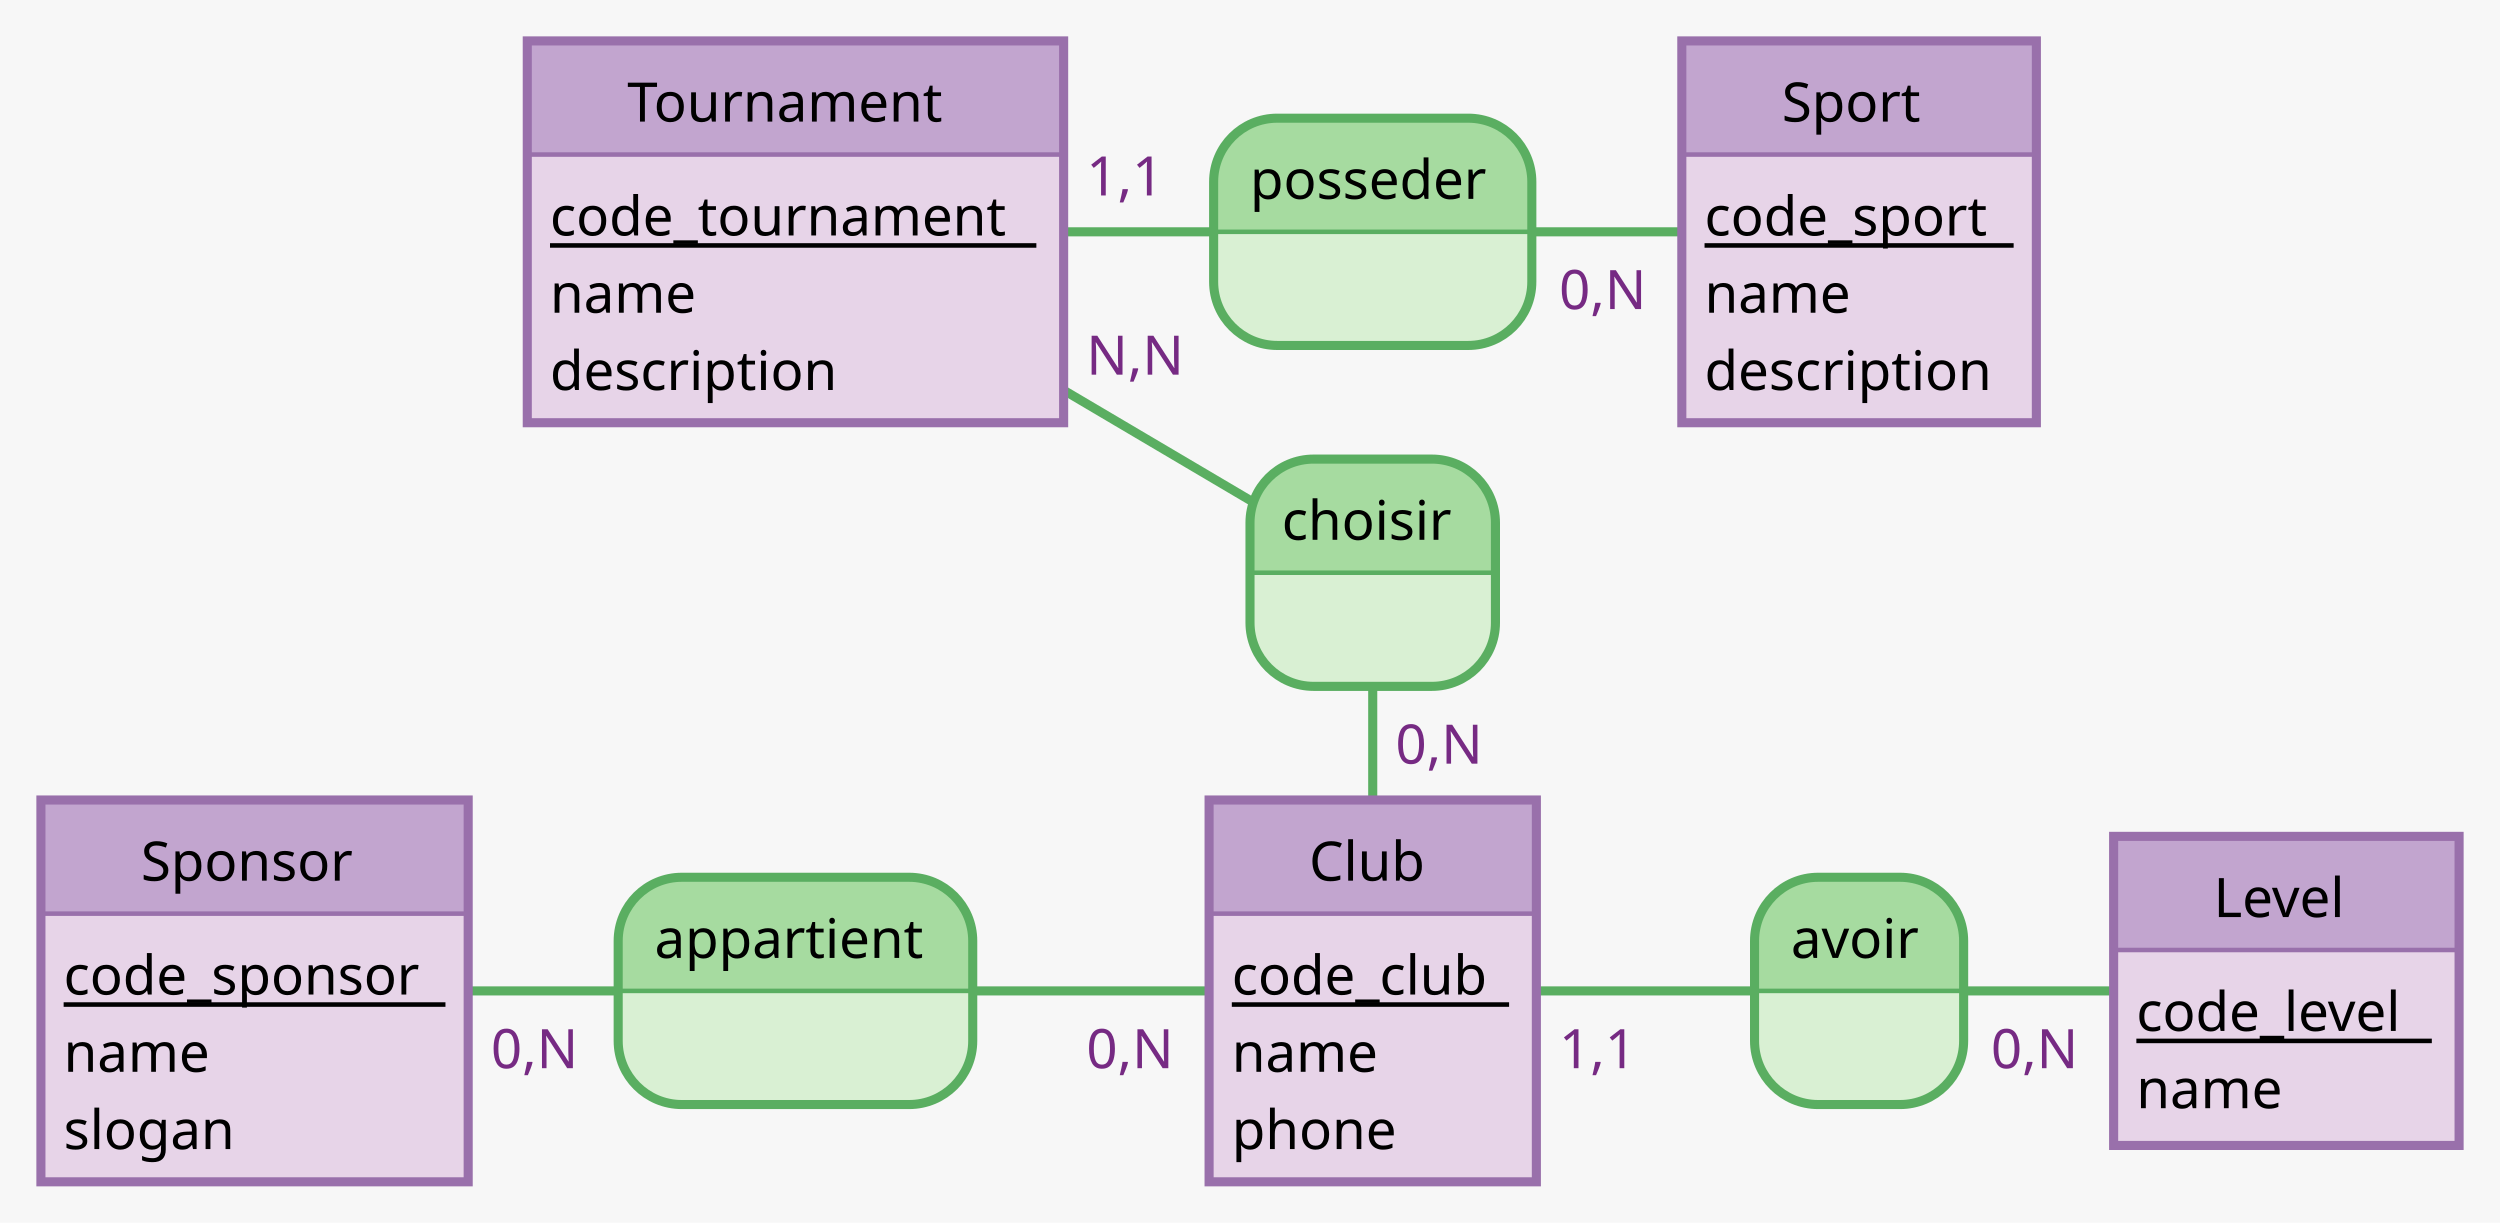
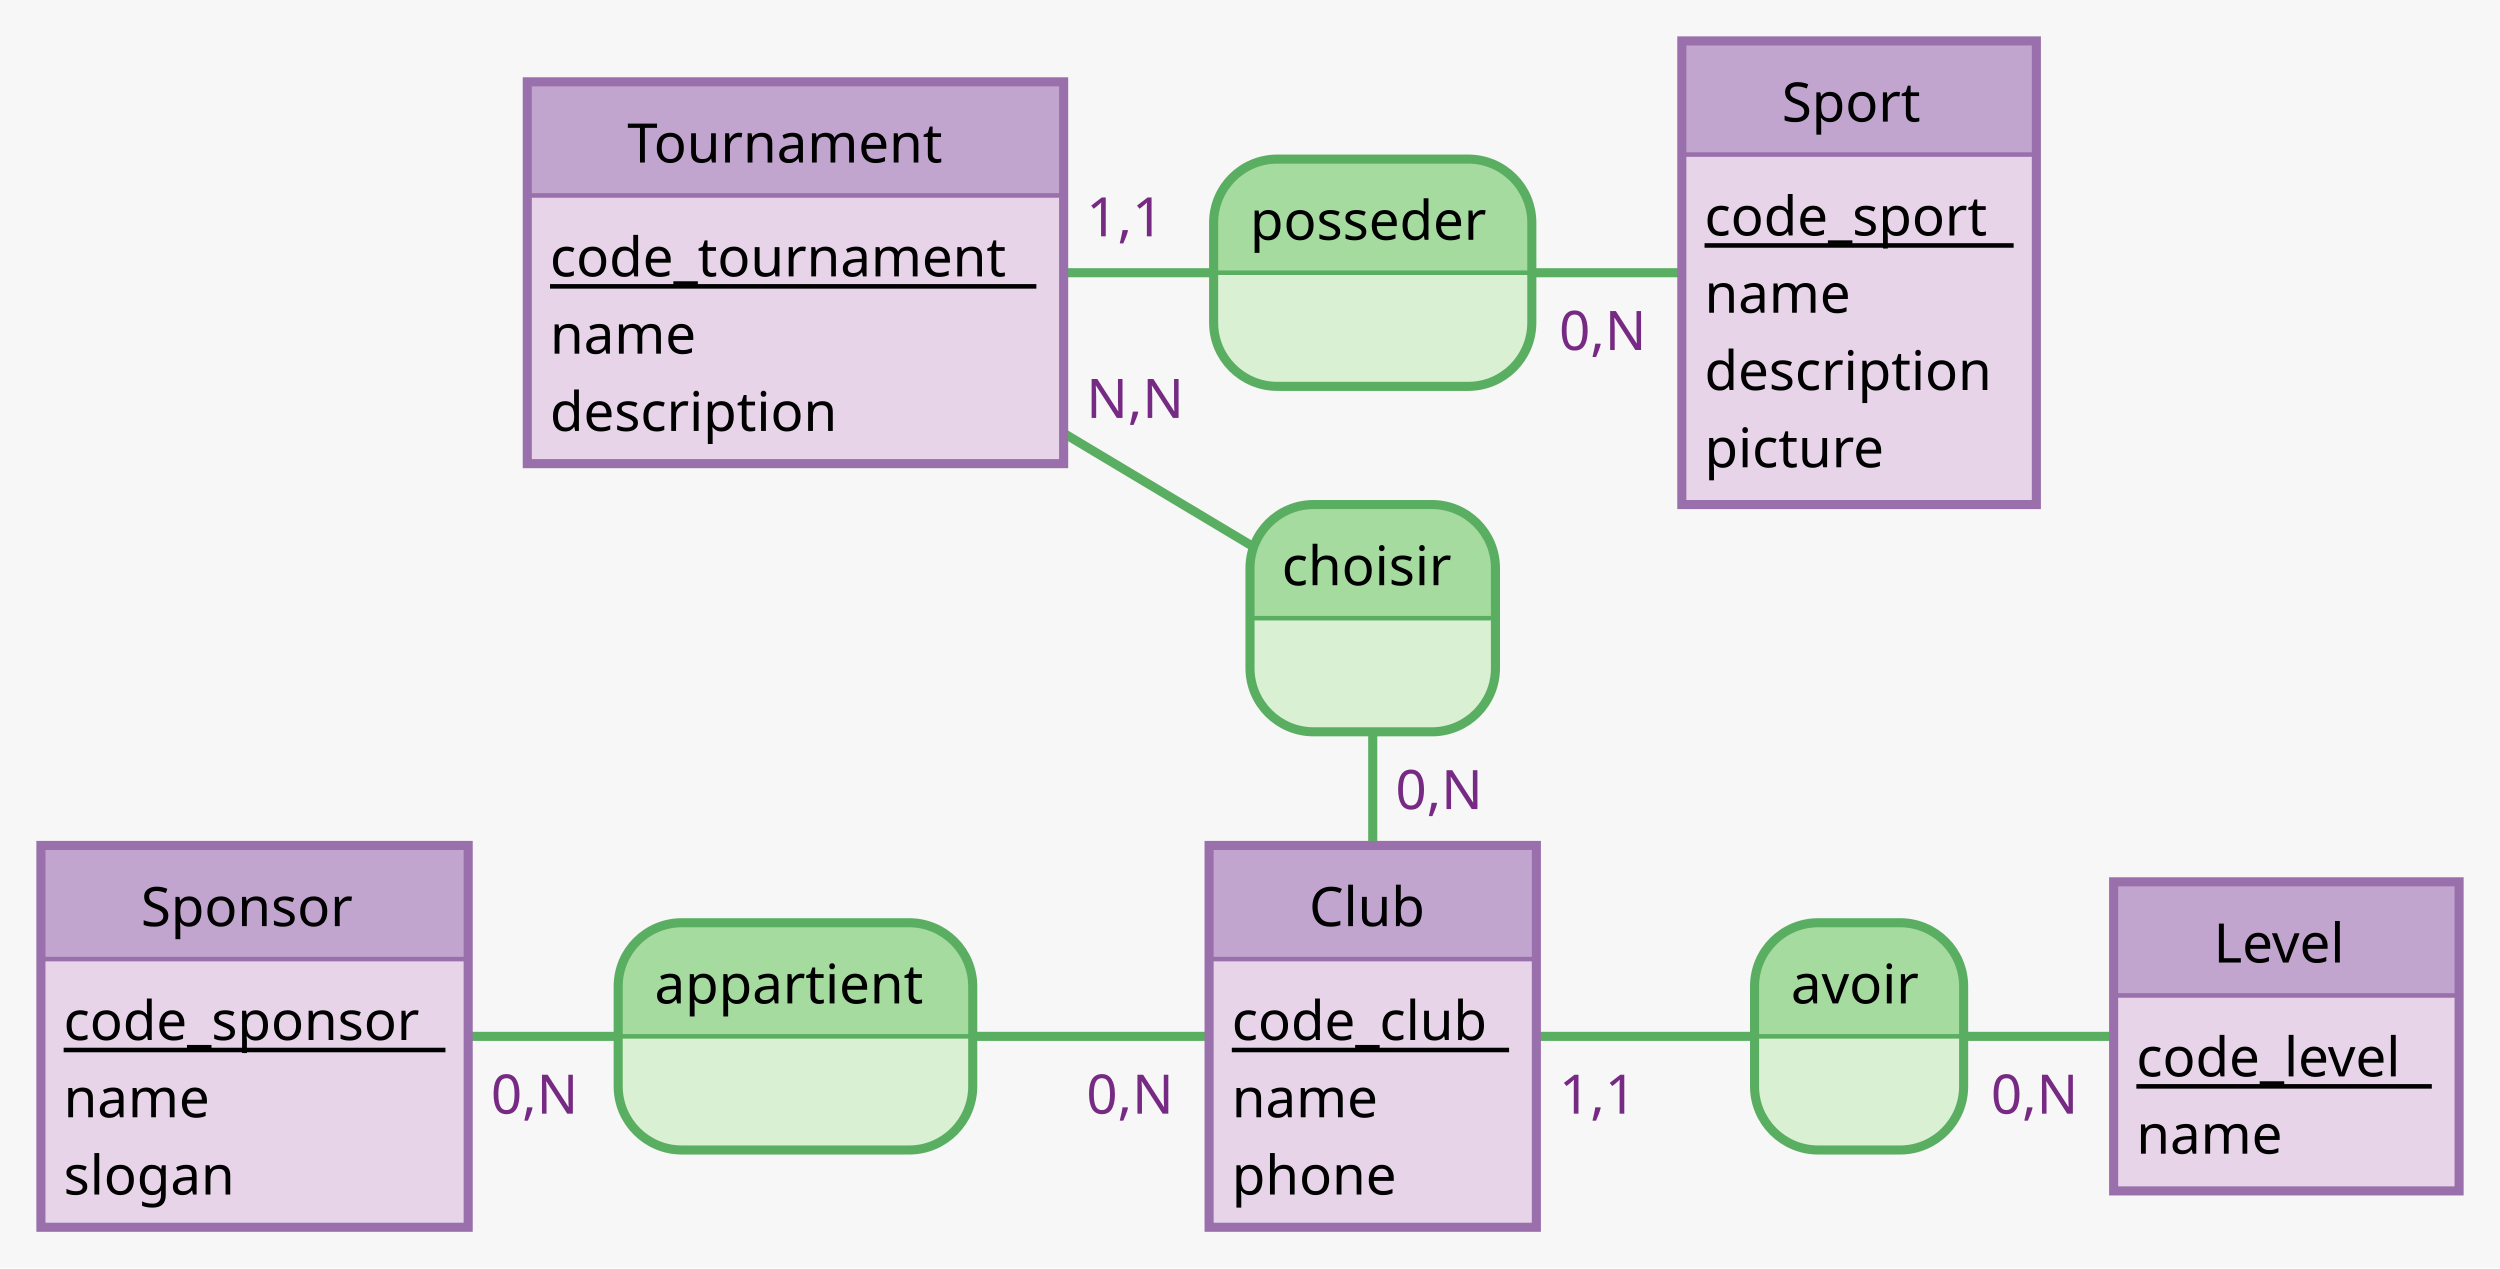
- <svg xmlns="http://www.w3.org/2000/svg" width="550" height="269" viewBox="0 0 550 269">
-   <rect id="frame" x="0" y="0" width="550" height="269" fill="#f7f7f7" stroke="none" stroke-width="0" />
+ <svg xmlns="http://www.w3.org/2000/svg" width="550" height="279" viewBox="0 0 550 279">
+   <rect id="frame" x="0" y="0" width="550" height="279" fill="#f7f7f7" stroke="none" stroke-width="0" />
  <g>
-     <line x1="409" y1="51" x2="302" y2="51" stroke="#5aae61" stroke-width="2" />
-     <text x="343" y="68" fill="#762a83" font-family="Verdana" font-size="12">0,N</text>
-     <line x1="175" y1="51" x2="302" y2="51" stroke="#5aae61" stroke-width="2" />
-     <text x="239" y="43" fill="#762a83" font-family="Verdana" font-size="12">1,1</text>
+     <line x1="409" y1="60" x2="302" y2="60" stroke="#5aae61" stroke-width="2" />
+     <text x="343" y="77" fill="#762a83" font-family="Verdana" font-size="12">0,N</text>
+     <line x1="175" y1="60" x2="302" y2="60" stroke="#5aae61" stroke-width="2" />
+     <text x="239" y="52" fill="#762a83" font-family="Verdana" font-size="12">1,1</text>
    <g>
-       <path d="M323 26 a14 14 90 0 1 14 14 V51 h-70 V40 a14 14 90 0 1 14 -14" fill="#a6dba0" stroke="#a6dba0" stroke-width="0" />
-       <path d="M337 51 v11 a14 14 90 0 1 -14 14 H281 a14 14 90 0 1 -14 -14 V51 H70" fill="#d9f0d3" stroke="#d9f0d3" stroke-width="0" />
-       <rect x="267" y="26" width="70" height="50" fill="none" rx="14" stroke="#5aae61" stroke-width="2" />
-       <line x1="267" y1="51" x2="337" y2="51" stroke="#5aae61" stroke-width="1" />
-       <text x="275" y="43.75" fill="#000" font-family="Verdana" font-size="12">posseder</text>
+       <path d="M323 35 a14 14 90 0 1 14 14 V60 h-70 V49 a14 14 90 0 1 14 -14" fill="#a6dba0" stroke="#a6dba0" stroke-width="0" />
+       <path d="M337 60 v11 a14 14 90 0 1 -14 14 H281 a14 14 90 0 1 -14 -14 V60 H70" fill="#d9f0d3" stroke="#d9f0d3" stroke-width="0" />
+       <rect x="267" y="35" width="70" height="50" fill="none" rx="14" stroke="#5aae61" stroke-width="2" />
+       <line x1="267" y1="60" x2="337" y2="60" stroke="#5aae61" stroke-width="1" />
+       <text x="275" y="52.75" fill="#000" font-family="Verdana" font-size="12">posseder</text>
    </g>
  </g>
  <g>
-     <line x1="175" y1="51" x2="302" y2="126" stroke="#5aae61" stroke-width="2" />
-     <text x="239" y="82.42" fill="#762a83" font-family="Verdana" font-size="12">N,N</text>
-     <line x1="302" y1="218" x2="302" y2="126" stroke="#5aae61" stroke-width="2" />
-     <text x="307" y="168" fill="#762a83" font-family="Verdana" font-size="12">0,N</text>
+     <line x1="175" y1="60" x2="302" y2="136" stroke="#5aae61" stroke-width="2" />
+     <text x="239" y="91.94" fill="#762a83" font-family="Verdana" font-size="12">N,N</text>
+     <line x1="302" y1="228" x2="302" y2="136" stroke="#5aae61" stroke-width="2" />
+     <text x="307" y="178" fill="#762a83" font-family="Verdana" font-size="12">0,N</text>
    <g>
-       <path d="M315 101 a14 14 90 0 1 14 14 V126 h-54 V115 a14 14 90 0 1 14 -14" fill="#a6dba0" stroke="#a6dba0" stroke-width="0" />
-       <path d="M329 126 v11 a14 14 90 0 1 -14 14 H289 a14 14 90 0 1 -14 -14 V126 H54" fill="#d9f0d3" stroke="#d9f0d3" stroke-width="0" />
-       <rect x="275" y="101" width="54" height="50" fill="none" rx="14" stroke="#5aae61" stroke-width="2" />
-       <line x1="275" y1="126" x2="329" y2="126" stroke="#5aae61" stroke-width="1" />
-       <text x="282" y="118.75" fill="#000" font-family="Verdana" font-size="12">choisir</text>
+       <path d="M315 111 a14 14 90 0 1 14 14 V136 h-54 V125 a14 14 90 0 1 14 -14" fill="#a6dba0" stroke="#a6dba0" stroke-width="0" />
+       <path d="M329 136 v11 a14 14 90 0 1 -14 14 H289 a14 14 90 0 1 -14 -14 V136 H54" fill="#d9f0d3" stroke="#d9f0d3" stroke-width="0" />
+       <rect x="275" y="111" width="54" height="50" fill="none" rx="14" stroke="#5aae61" stroke-width="2" />
+       <line x1="275" y1="136" x2="329" y2="136" stroke="#5aae61" stroke-width="1" />
+       <text x="282" y="128.75" fill="#000" font-family="Verdana" font-size="12">choisir</text>
    </g>
  </g>
  <g>
-     <line x1="56" y1="218" x2="175" y2="218" stroke="#5aae61" stroke-width="2" />
-     <text x="108" y="235" fill="#762a83" font-family="Verdana" font-size="12">0,N</text>
-     <line x1="302" y1="218" x2="175" y2="218" stroke="#5aae61" stroke-width="2" />
-     <text x="239" y="235" fill="#762a83" font-family="Verdana" font-size="12">0,N</text>
+     <line x1="56" y1="228" x2="175" y2="228" stroke="#5aae61" stroke-width="2" />
+     <text x="108" y="245" fill="#762a83" font-family="Verdana" font-size="12">0,N</text>
+     <line x1="302" y1="228" x2="175" y2="228" stroke="#5aae61" stroke-width="2" />
+     <text x="239" y="245" fill="#762a83" font-family="Verdana" font-size="12">0,N</text>
    <g>
-       <path d="M200 193 a14 14 90 0 1 14 14 V218 h-78 V207 a14 14 90 0 1 14 -14" fill="#a6dba0" stroke="#a6dba0" stroke-width="0" />
-       <path d="M214 218 v11 a14 14 90 0 1 -14 14 H150 a14 14 90 0 1 -14 -14 V218 H78" fill="#d9f0d3" stroke="#d9f0d3" stroke-width="0" />
-       <rect x="136" y="193" width="78" height="50" fill="none" rx="14" stroke="#5aae61" stroke-width="2" />
-       <line x1="136" y1="218" x2="214" y2="218" stroke="#5aae61" stroke-width="1" />
-       <text x="144" y="210.75" fill="#000" font-family="Verdana" font-size="12">appartient</text>
+       <path d="M200 203 a14 14 90 0 1 14 14 V228 h-78 V217 a14 14 90 0 1 14 -14" fill="#a6dba0" stroke="#a6dba0" stroke-width="0" />
+       <path d="M214 228 v11 a14 14 90 0 1 -14 14 H150 a14 14 90 0 1 -14 -14 V228 H78" fill="#d9f0d3" stroke="#d9f0d3" stroke-width="0" />
+       <rect x="136" y="203" width="78" height="50" fill="none" rx="14" stroke="#5aae61" stroke-width="2" />
+       <line x1="136" y1="228" x2="214" y2="228" stroke="#5aae61" stroke-width="1" />
+       <text x="144" y="220.75" fill="#000" font-family="Verdana" font-size="12">appartient</text>
    </g>
  </g>
  <g>
-     <line x1="302" y1="218" x2="409" y2="218" stroke="#5aae61" stroke-width="2" />
-     <text x="343" y="235" fill="#762a83" font-family="Verdana" font-size="12">1,1</text>
-     <line x1="503" y1="218" x2="409" y2="218" stroke="#5aae61" stroke-width="2" />
-     <text x="438" y="235" fill="#762a83" font-family="Verdana" font-size="12">0,N</text>
+     <line x1="302" y1="228" x2="409" y2="228" stroke="#5aae61" stroke-width="2" />
+     <text x="343" y="245" fill="#762a83" font-family="Verdana" font-size="12">1,1</text>
+     <line x1="503" y1="228" x2="409" y2="228" stroke="#5aae61" stroke-width="2" />
+     <text x="438" y="245" fill="#762a83" font-family="Verdana" font-size="12">0,N</text>
    <g>
-       <path d="M418 193 a14 14 90 0 1 14 14 V218 h-46 V207 a14 14 90 0 1 14 -14" fill="#a6dba0" stroke="#a6dba0" stroke-width="0" />
-       <path d="M432 218 v11 a14 14 90 0 1 -14 14 H400 a14 14 90 0 1 -14 -14 V218 H46" fill="#d9f0d3" stroke="#d9f0d3" stroke-width="0" />
-       <rect x="386" y="193" width="46" height="50" fill="none" rx="14" stroke="#5aae61" stroke-width="2" />
-       <line x1="386" y1="218" x2="432" y2="218" stroke="#5aae61" stroke-width="1" />
-       <text x="394" y="210.75" fill="#000" font-family="Verdana" font-size="12">avoir</text>
+       <path d="M418 203 a14 14 90 0 1 14 14 V228 h-46 V217 a14 14 90 0 1 14 -14" fill="#a6dba0" stroke="#a6dba0" stroke-width="0" />
+       <path d="M432 228 v11 a14 14 90 0 1 -14 14 H400 a14 14 90 0 1 -14 -14 V228 H46" fill="#d9f0d3" stroke="#d9f0d3" stroke-width="0" />
+       <rect x="386" y="203" width="46" height="50" fill="none" rx="14" stroke="#5aae61" stroke-width="2" />
+       <line x1="386" y1="228" x2="432" y2="228" stroke="#5aae61" stroke-width="1" />
+       <text x="394" y="220.75" fill="#000" font-family="Verdana" font-size="12">avoir</text>
    </g>
  </g>
  <g>
    <g>
-       <rect x="116" y="9" width="118" height="25" fill="#c2a5cf" stroke="#c2a5cf" stroke-width="0" opacity="1" />
-       <rect x="116" y="34" width="118" height="59" fill="#e7d4e8" stroke="#e7d4e8" stroke-width="0" opacity="1" />
-       <rect x="116" y="9" width="118" height="84" fill="none" stroke="#9970ab" stroke-width="2" opacity="1" />
-       <line x1="116" y1="34" x2="234" y2="34" stroke="#9970ab" stroke-width="1" />
+       <rect x="116" y="18" width="118" height="25" fill="#c2a5cf" stroke="#c2a5cf" stroke-width="0" opacity="1" />
+       <rect x="116" y="43" width="118" height="59" fill="#e7d4e8" stroke="#e7d4e8" stroke-width="0" opacity="1" />
+       <rect x="116" y="18" width="118" height="84" fill="none" stroke="#9970ab" stroke-width="2" opacity="1" />
+       <line x1="116" y1="43" x2="234" y2="43" stroke="#9970ab" stroke-width="1" />
    </g>
-     <text x="138" y="26.75" fill="#000" font-family="Verdana" font-size="12">Tournament</text>
-     <text x="121" y="51.8" fill="#000" font-family="Verdana" font-size="12">code_tournament</text>
-     <line x1="121" y1="54" x2="228" y2="54" stroke="#000" stroke-width="1" />
-     <text x="121" y="68.8" fill="#000" font-family="Verdana" font-size="12">name</text>
-     <text x="121" y="85.8" fill="#000" font-family="Verdana" font-size="12">description</text>
+     <text x="138" y="35.75" fill="#000" font-family="Verdana" font-size="12">Tournament</text>
+     <text x="121" y="60.8" fill="#000" font-family="Verdana" font-size="12">code_tournament</text>
+     <line x1="121" y1="63" x2="228" y2="63" stroke="#000" stroke-width="1" />
+     <text x="121" y="77.8" fill="#000" font-family="Verdana" font-size="12">name</text>
+     <text x="121" y="94.8" fill="#000" font-family="Verdana" font-size="12">description</text>
  </g>
  <g>
    <g>
      <rect x="370" y="9" width="78" height="25" fill="#c2a5cf" stroke="#c2a5cf" stroke-width="0" opacity="1" />
-       <rect x="370" y="34" width="78" height="59" fill="#e7d4e8" stroke="#e7d4e8" stroke-width="0" opacity="1" />
-       <rect x="370" y="9" width="78" height="84" fill="none" stroke="#9970ab" stroke-width="2" opacity="1" />
+       <rect x="370" y="34" width="78" height="77" fill="#e7d4e8" stroke="#e7d4e8" stroke-width="0" opacity="1" />
+       <rect x="370" y="9" width="78" height="102" fill="none" stroke="#9970ab" stroke-width="2" opacity="1" />
      <line x1="370" y1="34" x2="448" y2="34" stroke="#9970ab" stroke-width="1" />
    </g>
    <text x="392" y="26.75" fill="#000" font-family="Verdana" font-size="12">Sport</text>
    <text x="375" y="51.8" fill="#000" font-family="Verdana" font-size="12">code_sport</text>
    <line x1="375" y1="54" x2="443" y2="54" stroke="#000" stroke-width="1" />
    <text x="375" y="68.8" fill="#000" font-family="Verdana" font-size="12">name</text>
    <text x="375" y="85.8" fill="#000" font-family="Verdana" font-size="12">description</text>
+     <text x="375" y="102.8" fill="#000" font-family="Verdana" font-size="12">picture</text>
  </g>
  <g>
    <g>
-       <rect x="9" y="176" width="94" height="25" fill="#c2a5cf" stroke="#c2a5cf" stroke-width="0" opacity="1" />
-       <rect x="9" y="201" width="94" height="59" fill="#e7d4e8" stroke="#e7d4e8" stroke-width="0" opacity="1" />
-       <rect x="9" y="176" width="94" height="84" fill="none" stroke="#9970ab" stroke-width="2" opacity="1" />
-       <line x1="9" y1="201" x2="103" y2="201" stroke="#9970ab" stroke-width="1" />
+       <rect x="9" y="186" width="94" height="25" fill="#c2a5cf" stroke="#c2a5cf" stroke-width="0" opacity="1" />
+       <rect x="9" y="211" width="94" height="59" fill="#e7d4e8" stroke="#e7d4e8" stroke-width="0" opacity="1" />
+       <rect x="9" y="186" width="94" height="84" fill="none" stroke="#9970ab" stroke-width="2" opacity="1" />
+       <line x1="9" y1="211" x2="103" y2="211" stroke="#9970ab" stroke-width="1" />
    </g>
-     <text x="31" y="193.75" fill="#000" font-family="Verdana" font-size="12">Sponsor</text>
-     <text x="14" y="218.8" fill="#000" font-family="Verdana" font-size="12">code_sponsor</text>
-     <line x1="14" y1="221" x2="98" y2="221" stroke="#000" stroke-width="1" />
-     <text x="14" y="235.8" fill="#000" font-family="Verdana" font-size="12">name</text>
-     <text x="14" y="252.8" fill="#000" font-family="Verdana" font-size="12">slogan</text>
+     <text x="31" y="203.75" fill="#000" font-family="Verdana" font-size="12">Sponsor</text>
+     <text x="14" y="228.8" fill="#000" font-family="Verdana" font-size="12">code_sponsor</text>
+     <line x1="14" y1="231" x2="98" y2="231" stroke="#000" stroke-width="1" />
+     <text x="14" y="245.8" fill="#000" font-family="Verdana" font-size="12">name</text>
+     <text x="14" y="262.8" fill="#000" font-family="Verdana" font-size="12">slogan</text>
  </g>
  <g>
    <g>
-       <rect x="266" y="176" width="72" height="25" fill="#c2a5cf" stroke="#c2a5cf" stroke-width="0" opacity="1" />
-       <rect x="266" y="201" width="72" height="59" fill="#e7d4e8" stroke="#e7d4e8" stroke-width="0" opacity="1" />
-       <rect x="266" y="176" width="72" height="84" fill="none" stroke="#9970ab" stroke-width="2" opacity="1" />
-       <line x1="266" y1="201" x2="338" y2="201" stroke="#9970ab" stroke-width="1" />
+       <rect x="266" y="186" width="72" height="25" fill="#c2a5cf" stroke="#c2a5cf" stroke-width="0" opacity="1" />
+       <rect x="266" y="211" width="72" height="59" fill="#e7d4e8" stroke="#e7d4e8" stroke-width="0" opacity="1" />
+       <rect x="266" y="186" width="72" height="84" fill="none" stroke="#9970ab" stroke-width="2" opacity="1" />
+       <line x1="266" y1="211" x2="338" y2="211" stroke="#9970ab" stroke-width="1" />
    </g>
-     <text x="288" y="193.75" fill="#000" font-family="Verdana" font-size="12">Club</text>
-     <text x="271" y="218.8" fill="#000" font-family="Verdana" font-size="12">code_club</text>
-     <line x1="271" y1="221" x2="332" y2="221" stroke="#000" stroke-width="1" />
-     <text x="271" y="235.8" fill="#000" font-family="Verdana" font-size="12">name</text>
-     <text x="271" y="252.8" fill="#000" font-family="Verdana" font-size="12">phone</text>
+     <text x="288" y="203.75" fill="#000" font-family="Verdana" font-size="12">Club</text>
+     <text x="271" y="228.8" fill="#000" font-family="Verdana" font-size="12">code_club</text>
+     <line x1="271" y1="231" x2="332" y2="231" stroke="#000" stroke-width="1" />
+     <text x="271" y="245.8" fill="#000" font-family="Verdana" font-size="12">name</text>
+     <text x="271" y="262.8" fill="#000" font-family="Verdana" font-size="12">phone</text>
  </g>
  <g>
    <g>
-       <rect x="465" y="184" width="76" height="25" fill="#c2a5cf" stroke="#c2a5cf" stroke-width="0" opacity="1" />
-       <rect x="465" y="209" width="76" height="43" fill="#e7d4e8" stroke="#e7d4e8" stroke-width="0" opacity="1" />
-       <rect x="465" y="184" width="76" height="68" fill="none" stroke="#9970ab" stroke-width="2" opacity="1" />
-       <line x1="465" y1="209" x2="541" y2="209" stroke="#9970ab" stroke-width="1" />
+       <rect x="465" y="194" width="76" height="25" fill="#c2a5cf" stroke="#c2a5cf" stroke-width="0" opacity="1" />
+       <rect x="465" y="219" width="76" height="43" fill="#e7d4e8" stroke="#e7d4e8" stroke-width="0" opacity="1" />
+       <rect x="465" y="194" width="76" height="68" fill="none" stroke="#9970ab" stroke-width="2" opacity="1" />
+       <line x1="465" y1="219" x2="541" y2="219" stroke="#9970ab" stroke-width="1" />
    </g>
-     <text x="487" y="201.75" fill="#000" font-family="Verdana" font-size="12">Level</text>
-     <text x="470" y="226.8" fill="#000" font-family="Verdana" font-size="12">code_level</text>
-     <line x1="470" y1="229" x2="535" y2="229" stroke="#000" stroke-width="1" />
-     <text x="470" y="243.8" fill="#000" font-family="Verdana" font-size="12">name</text>
+     <text x="487" y="211.75" fill="#000" font-family="Verdana" font-size="12">Level</text>
+     <text x="470" y="236.8" fill="#000" font-family="Verdana" font-size="12">code_level</text>
+     <line x1="470" y1="239" x2="535" y2="239" stroke="#000" stroke-width="1" />
+     <text x="470" y="253.8" fill="#000" font-family="Verdana" font-size="12">name</text>
  </g>
</svg>
